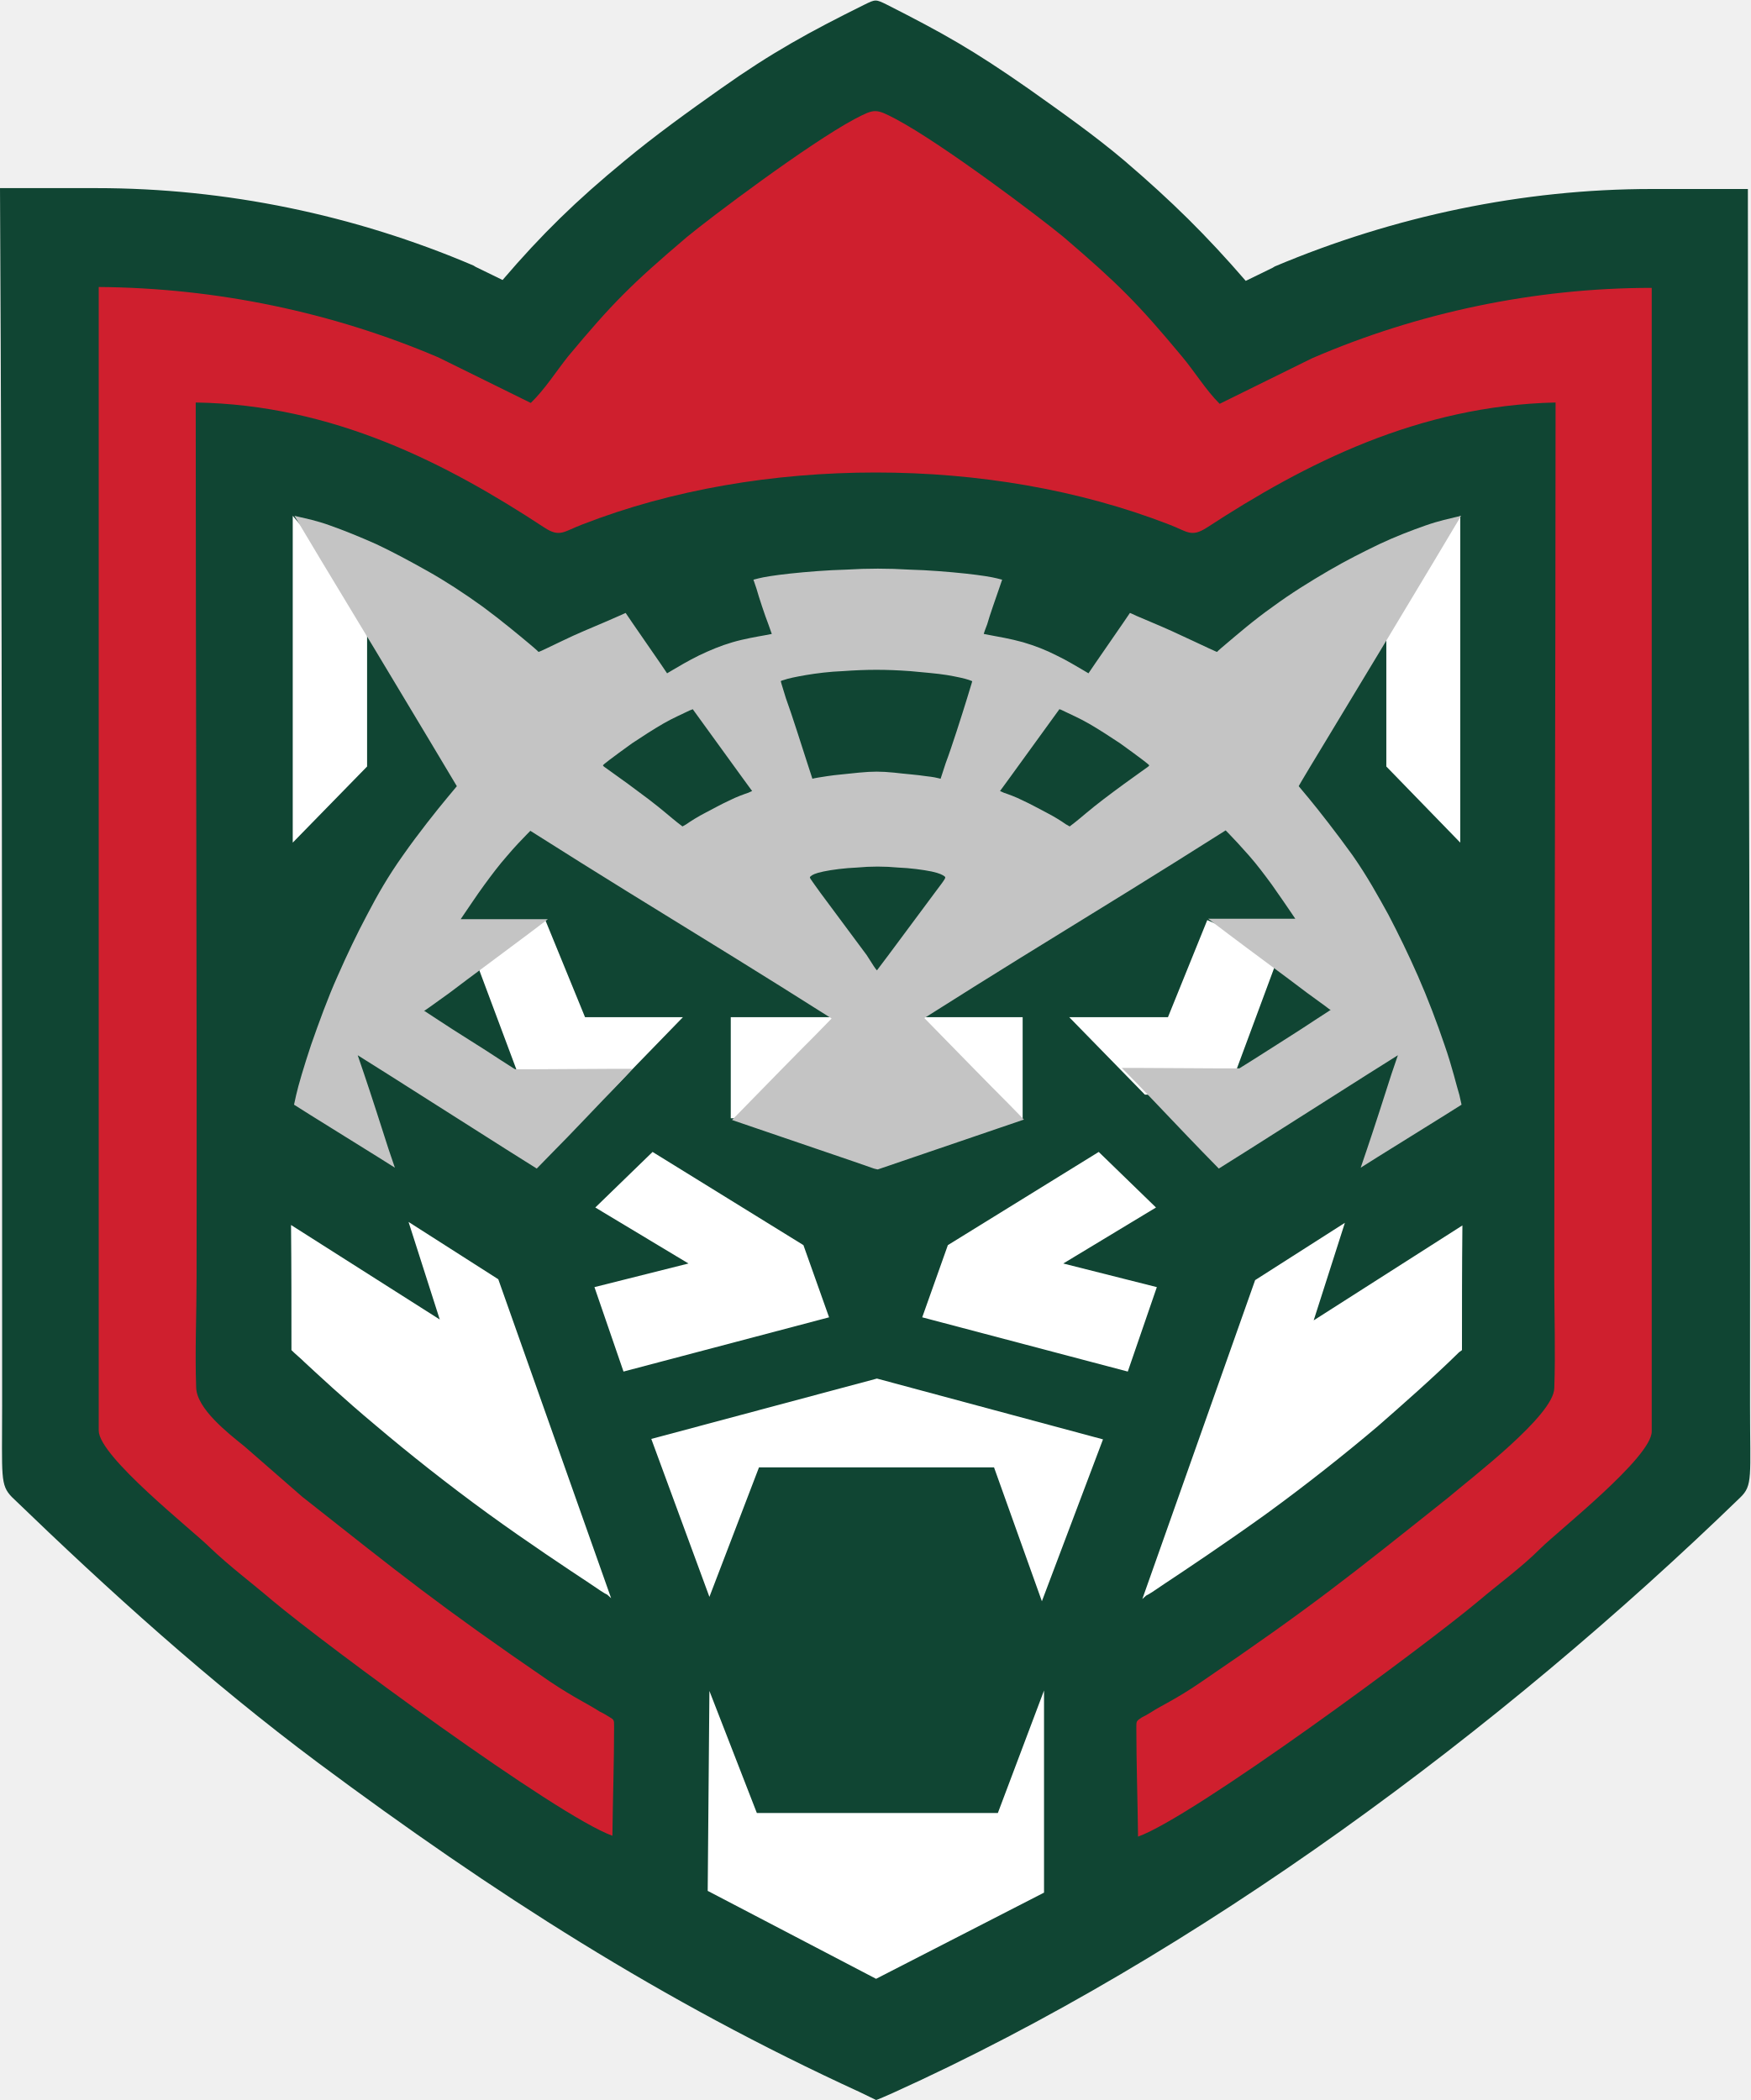
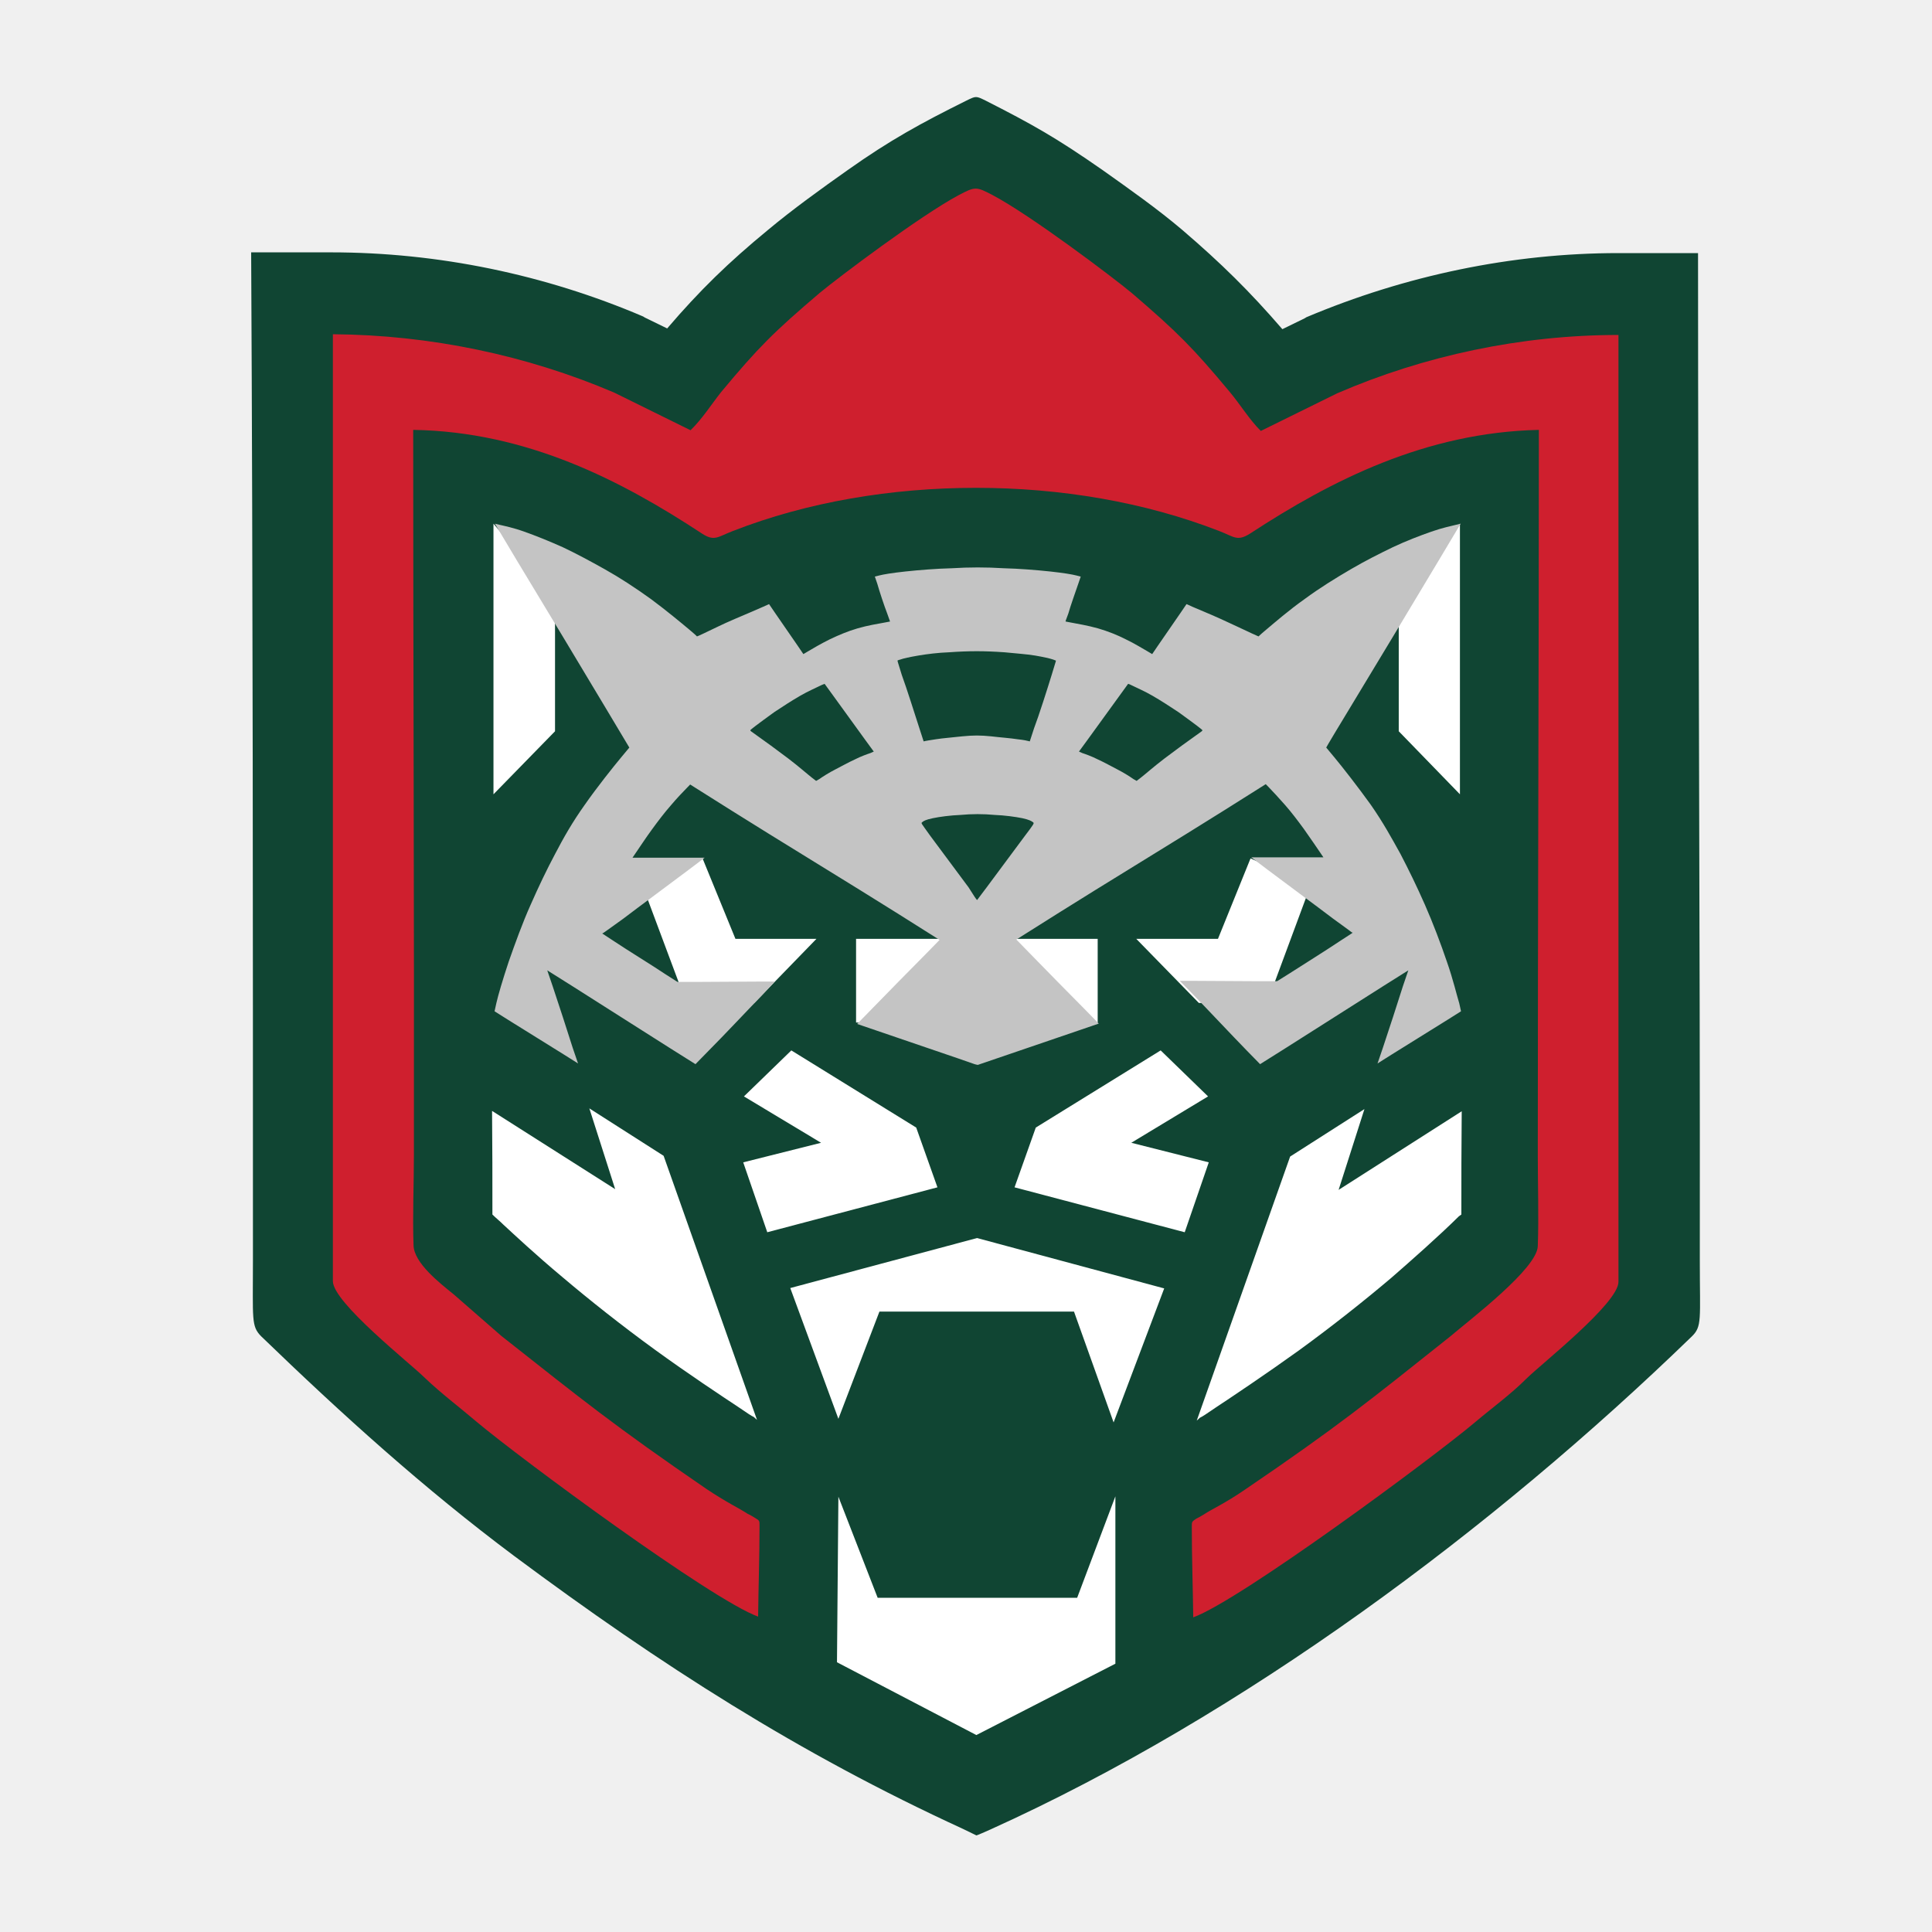
- <svg xmlns="http://www.w3.org/2000/svg" width="80" height="96" viewBox="0 0 80 96" fill="none">
-   <g clip-path="url(#clip0_44_415)">
-     <path fill-rule="evenodd" clip-rule="evenodd" d="M0.098 64.26C0.098 67.52 0 67.88 0.547 68.44C5.02 72.76 9.551 76.86 14.531 80.58C22.598 86.58 30.234 91.48 39.297 95.64L40.039 96C40.039 96 40.039 96.02 40.801 95.68C54.785 89.36 68.574 79.08 79.531 68.46C80.117 67.9 79.981 67.52 79.981 64.28C80 45.74 79.883 27.2 79.883 8.64H75.488C69.609 8.64 63.711 9.88 58.262 12.18L58.164 12.24L56.934 12.84C55.137 10.76 53.555 9.2 51.406 7.36C50.039 6.2 48.477 5.1 47.012 4.06C44.434 2.26 43.105 1.52 40.547 0.22C40.02 -0.04 40.02 -0.04 39.492 0.22C36.992 1.46 35.273 2.4 32.93 4.06C31.484 5.08 29.902 6.22 28.535 7.36C26.348 9.16 24.766 10.7 22.969 12.8L21.738 12.2L21.641 12.14C16.211 9.82 10.312 8.6 4.414 8.6H0C0.098 27.18 0.098 45.72 0.098 64.26Z" fill="#104533" />
-     <path fill-rule="evenodd" clip-rule="evenodd" d="M24.258 18.42L20.039 16.34C15.215 14.28 9.902 13.16 4.512 13.12V65.4C4.512 66.58 8.809 69.96 9.59 70.74C10.488 71.6 11.504 72.36 12.441 73.16C14.844 75.18 25.43 83 27.988 83.92C28.008 82.24 28.066 80.6 28.066 78.92C28.066 78.62 28.066 78.62 27.832 78.48C27.734 78.42 27.578 78.32 27.402 78.24C26.953 77.94 26.25 77.62 25.117 76.86C20.039 73.38 18.32 71.98 13.809 68.42L11.172 66.12C10.43 65.52 8.984 64.4 8.965 63.42C8.906 61.8 8.984 60.04 8.984 58.4C9.004 45.1 8.945 31.74 8.945 18.4C15.215 18.5 20.41 21.18 24.883 24.12C25.586 24.58 25.762 24.3 26.602 23.98C30.703 22.38 35.352 21.6 40.02 21.6C44.688 21.6 49.316 22.38 53.438 23.98C54.277 24.3 54.434 24.58 55.156 24.12C59.629 21.2 64.824 18.54 71.094 18.4C71.094 31.76 71.035 45.08 71.035 58.44C71.035 60.08 71.094 61.84 71.035 63.46C71.016 64.7 67.266 67.54 66.191 68.46C61.719 72.02 60 73.42 54.883 76.9C53.75 77.68 53.047 77.98 52.598 78.28C52.441 78.38 52.285 78.46 52.168 78.52C51.934 78.68 51.934 78.68 51.934 78.96C51.934 80.64 51.992 82.28 52.012 83.96C54.57 83.04 65.156 75.22 67.559 73.2C68.477 72.42 69.531 71.66 70.41 70.78C71.191 70 75.488 66.62 75.488 65.44V13.16C70.117 13.16 64.766 14.3 59.961 16.38L55.742 18.46C55.117 17.84 54.609 17 54.023 16.3C51.992 13.86 51.133 13 48.613 10.84C47.578 9.98 43.086 6.58 40.938 5.44C40.02 4.96 39.98 4.96 39.062 5.44C36.934 6.58 32.422 9.98 31.387 10.84C28.848 13 27.988 13.86 25.957 16.3C25.43 16.96 24.902 17.8 24.258 18.42Z" fill="#CF1F2E" />
-     <path fill-rule="evenodd" clip-rule="evenodd" d="M32.422 77.3L32.344 86.44L40.039 90.46L47.715 86.52V77.28L45.605 82.88H34.59L32.422 77.3ZM66.816 61.72L66.68 61.82C65.566 62.92 64.023 64.28 62.969 65.2C61.484 66.46 59.668 67.9 57.852 69.22C56.016 70.54 54.16 71.78 53.223 72.4C52.754 72.72 52.52 72.88 52.383 72.94L52.207 73.1L57.363 58.52L61.465 55.9L60.039 60.36L66.836 56.02C66.816 57.92 66.816 59.82 66.816 61.72ZM13.32 61.72C13.496 61.9 13.75 62.1 13.926 62.28C14.512 62.82 15.684 63.92 17.168 65.16C18.652 66.42 20.469 67.86 22.285 69.18C24.102 70.5 25.977 71.74 26.914 72.36C27.383 72.68 27.617 72.84 27.754 72.9L27.93 73.06L22.773 58.48L18.672 55.86L20.098 60.32L13.301 56C13.32 57.92 13.32 59.82 13.32 61.72ZM32.422 73L34.688 67.08H45.43L47.617 73.2L50.41 65.8L40.078 63.02L29.766 65.78L32.422 73ZM51.543 62.7L42.148 60.22L43.32 56.92L50.215 52.66L52.832 55.2L48.594 57.76L52.871 58.84L51.543 62.7ZM28.496 62.7L37.891 60.22L36.719 56.92L29.824 52.66L27.207 55.2L31.465 57.76L27.168 58.84L28.496 62.7ZM63.359 27.62L66.738 23.58V38.52L63.359 35.04V27.62ZM16.777 27.62L13.379 23.58V38.52L16.777 35.04V27.62ZM56.094 50.02L52.324 50.04L48.867 46.5H53.379L55.176 42.06L58.496 43.54L56.094 50.02ZM46.738 51.12H33.398V46.5H46.738V51.12ZM24.023 50.02L27.773 50.04L31.211 46.5H26.738L24.922 42.06L21.602 43.54L24.023 50.02Z" fill="white" />
-     <path fill-rule="evenodd" clip-rule="evenodd" d="M40.078 44.36C40.098 44.34 40.586 43.68 40.605 43.66C41.133 42.96 42.188 41.52 42.715 40.82C43.242 40.12 43.242 40.12 43.164 40.06C43.086 40 42.949 39.92 42.578 39.84C42.188 39.76 41.582 39.68 41.055 39.66C40.43 39.6 39.785 39.6 39.16 39.66C38.633 39.68 38.008 39.76 37.637 39.84C37.246 39.92 37.109 40 37.051 40.06C36.973 40.12 36.973 40.08 37.5 40.82C38.027 41.52 39.082 42.96 39.609 43.66C39.922 44.16 40.02 44.3 40.078 44.36ZM31.66 32.42L32.109 33.04L33.906 35.52C34.355 36.14 34.375 36.16 34.375 36.16L34.199 36.24C34.023 36.3 33.672 36.42 33.32 36.6C32.969 36.76 32.617 36.96 32.266 37.14C31.914 37.32 31.562 37.54 31.367 37.68L31.191 37.78L30.957 37.6C30.723 37.42 30.254 37 29.648 36.54C29.043 36.08 28.301 35.54 27.93 35.28C27.559 35.02 27.559 35.02 27.559 34.98C27.578 34.96 27.637 34.9 27.852 34.74C28.066 34.58 28.438 34.3 28.887 33.98C29.336 33.68 29.863 33.34 30.312 33.08C30.762 32.82 31.191 32.64 31.387 32.54C31.582 32.44 31.641 32.44 31.66 32.42ZM48.418 32.42L47.969 33.04L46.172 35.52C45.723 36.14 45.703 36.16 45.703 36.16L45.879 36.24C46.055 36.3 46.406 36.42 46.758 36.6C47.109 36.76 47.461 36.96 47.812 37.14C48.164 37.32 48.516 37.54 48.711 37.68L48.887 37.78L49.121 37.6C49.355 37.42 49.824 37 50.43 36.54C51.035 36.08 51.777 35.54 52.148 35.28C52.52 35.02 52.52 35.02 52.52 34.98C52.5 34.96 52.441 34.9 52.227 34.74C52.012 34.58 51.641 34.3 51.191 33.98C50.742 33.68 50.215 33.34 49.766 33.08C49.316 32.82 48.887 32.64 48.691 32.54C48.496 32.44 48.477 32.44 48.418 32.42ZM39.258 35.32C38.75 35.38 38.184 35.42 37.812 35.48C37.441 35.54 37.285 35.56 37.207 35.58L37.129 35.6L36.895 34.88C36.66 34.16 36.191 32.66 35.918 31.92C35.684 31.16 35.684 31.16 35.684 31.14C35.684 31.14 35.684 31.12 35.84 31.08C35.996 31.02 36.367 30.94 36.836 30.86C37.305 30.78 37.949 30.7 38.516 30.68C39.629 30.6 40.488 30.6 41.602 30.68C42.188 30.74 42.793 30.78 43.281 30.86C43.75 30.94 44.102 31.02 44.277 31.08L44.434 31.14C44.434 31.14 44.434 31.16 44.199 31.92C43.965 32.68 43.496 34.16 43.223 34.88L42.988 35.6L42.91 35.58C42.832 35.56 42.676 35.52 42.305 35.48C41.934 35.42 41.348 35.38 40.859 35.32C40.254 35.26 39.883 35.26 39.258 35.32ZM19.434 46.18C19.414 46.2 19.375 46.2 19.375 46.2L20.078 46.66C20.762 47.12 22.168 47.98 22.852 48.44C23.535 48.88 23.535 48.88 23.555 48.88H24.473C25.371 48.88 27.129 48.86 28.008 48.86H28.906C28.906 48.86 28.926 48.86 28.203 49.62C27.461 50.38 26.016 51.92 25.273 52.66L24.531 53.42L23.164 52.56C21.797 51.7 19.082 49.96 17.715 49.1L16.348 48.24L16.641 49.1C16.934 49.96 17.48 51.66 17.754 52.52L18.047 53.38L17.285 52.9C16.523 52.42 14.961 51.46 14.199 50.98L13.438 50.5L13.535 50.06C13.633 49.62 13.887 48.76 14.219 47.76C14.57 46.76 14.98 45.62 15.43 44.62C15.879 43.6 16.309 42.7 16.777 41.82C17.246 40.92 17.734 40.06 18.418 39.1C19.102 38.12 19.98 37.02 20.43 36.48L20.879 35.94L19.648 33.88C18.418 31.82 15.938 27.7 14.688 25.64L13.457 23.58L13.711 23.64C13.965 23.7 14.473 23.8 15.078 24.02C15.703 24.24 16.445 24.54 17.207 24.88C17.969 25.24 18.711 25.64 19.531 26.1C20.352 26.56 21.211 27.12 22.07 27.74C22.91 28.36 23.75 29.06 24.18 29.42C24.609 29.78 24.609 29.8 24.609 29.8C24.609 29.8 24.609 29.82 24.98 29.64C25.332 29.48 26.035 29.12 26.699 28.84C27.363 28.56 27.969 28.3 28.281 28.16L28.594 28.02L28.906 28.48C29.219 28.94 29.863 29.86 30.176 30.32L30.488 30.78L30.723 30.64C30.957 30.5 31.465 30.2 31.953 29.96C32.461 29.72 32.93 29.52 33.477 29.36C34.023 29.2 34.629 29.1 34.961 29.04L35.273 28.98L35.117 28.54C34.961 28.14 34.688 27.32 34.57 26.9L34.434 26.5L34.668 26.44C34.902 26.38 35.371 26.3 36.113 26.22C36.855 26.14 37.852 26.06 38.672 26.04C39.648 25.98 40.586 25.98 41.562 26.04C42.383 26.06 43.379 26.14 44.121 26.22C44.863 26.3 45.332 26.38 45.566 26.44L45.801 26.5L45.664 26.9C45.527 27.3 45.234 28.12 45.117 28.54C44.961 28.94 44.961 28.98 44.961 28.98C44.961 28.98 44.98 28.98 45.273 29.04C45.586 29.1 46.191 29.2 46.758 29.36C47.305 29.52 47.812 29.72 48.281 29.96C48.789 30.2 49.258 30.5 49.512 30.64L49.746 30.78L50.059 30.32C50.371 29.86 51.016 28.94 51.328 28.48L51.641 28.02C51.641 28.02 51.66 28.02 51.953 28.16C52.266 28.3 52.871 28.54 53.535 28.84C54.199 29.14 54.902 29.48 55.254 29.64C55.605 29.8 55.605 29.8 55.625 29.8C55.625 29.8 55.625 29.78 56.055 29.42C56.484 29.06 57.285 28.36 58.164 27.74C59.004 27.12 59.883 26.58 60.703 26.1C61.523 25.62 62.285 25.24 63.027 24.88C63.789 24.52 64.531 24.24 65.156 24.02C65.781 23.8 66.289 23.7 66.523 23.64L66.777 23.58L65.547 25.64C64.316 27.7 61.836 31.82 60.586 33.88C59.336 35.94 59.355 35.94 59.355 35.94L59.805 36.48C60.254 37.02 61.113 38.12 61.816 39.1C62.5 40.08 62.969 40.94 63.457 41.82C63.926 42.72 64.356 43.6 64.805 44.62C65.254 45.64 65.684 46.78 66.016 47.76C66.367 48.76 66.562 49.62 66.699 50.06L66.797 50.5L66.035 50.98C65.273 51.46 63.711 52.42 62.949 52.9L62.188 53.38L62.48 52.52C62.773 51.66 63.32 49.96 63.594 49.1L63.887 48.24L62.52 49.1C61.152 49.96 58.438 51.7 57.07 52.56L55.703 53.42L54.961 52.66C54.219 51.9 52.695 50.28 52.012 49.58L51.27 48.82H52.188C53.086 48.82 54.844 48.84 55.723 48.84H56.641L57.344 48.4C58.027 47.96 59.434 47.08 60.117 46.62C60.801 46.18 60.82 46.16 60.82 46.16C60.82 46.16 60.801 46.16 60.762 46.14C60.742 46.12 60.664 46.06 59.727 45.38C58.809 44.68 57.012 43.36 56.113 42.68L55.215 42H59.199L59.023 41.74C58.848 41.48 58.477 40.94 58.125 40.44C57.773 39.96 57.441 39.52 57.09 39.12C56.738 38.72 56.387 38.34 56.191 38.14L56.016 37.96L53.73 39.4C51.445 40.84 46.816 43.66 44.531 45.1L42.246 46.54L43.008 47.32C43.77 48.1 45.273 49.64 46.035 50.4L46.797 51.18L45.684 51.56L41.23 53.08L40.117 53.46L40.02 53.44C40 53.44 39.961 53.42 39.941 53.42L39.023 53.1L34.57 51.58L33.457 51.2L34.219 50.42C34.98 49.64 36.484 48.1 37.246 47.34L38.008 46.56L35.723 45.12C33.438 43.68 28.809 40.86 26.523 39.42L24.238 37.98L24.062 38.16C23.887 38.34 23.516 38.72 23.164 39.14C22.812 39.54 22.48 39.98 22.129 40.46C21.777 40.94 21.426 41.48 21.23 41.76L21.055 42.02H25.039L24.141 42.7C23.242 43.38 21.445 44.7 20.527 45.4C19.551 46.1 19.473 46.16 19.434 46.18Z" fill="#C4C4C4" />
+ <svg xmlns="http://www.w3.org/2000/svg" width="100" height="100" viewBox="0 0 100 100" fill="none">
+   <g clip-path="url(#clip0_135_889)">
+     <mask id="mask0_135_889" style="mask-type:luminance" maskUnits="userSpaceOnUse" x="13" y="5" width="75" height="90">
+       <path d="M88 5H13V95H88V5Z" fill="white" />
+     </mask>
+     <g mask="url(#mask0_135_889)">
+       <path fill-rule="evenodd" clip-rule="evenodd" d="M13.092 65.244C13.092 68.3 13 68.638 13.513 69.162C17.706 73.213 21.954 77.056 26.623 80.544C34.185 86.169 41.345 90.763 49.841 94.662L50.537 95C50.537 95 50.537 95.019 51.251 94.7C64.361 88.775 77.288 79.138 87.561 69.181C88.11 68.656 87.982 68.3 87.982 65.263C88 47.881 87.89 30.5 87.89 13.1H83.77C78.259 13.1 72.729 14.262 67.62 16.419L67.529 16.475L66.375 17.038C64.691 15.088 63.208 13.625 61.193 11.9C59.912 10.812 58.447 9.781 57.074 8.806C54.657 7.119 53.411 6.425 51.013 5.206C50.518 4.963 50.518 4.963 50.024 5.206C47.68 6.369 46.069 7.25 43.872 8.806C42.517 9.762 41.033 10.831 39.752 11.9C37.701 13.588 36.218 15.031 34.533 17L33.38 16.438L33.288 16.381C28.198 14.206 22.668 13.062 17.138 13.062H13C13.092 30.481 13.092 47.862 13.092 65.244Z" fill="#104533" />
+       <path fill-rule="evenodd" clip-rule="evenodd" d="M35.742 22.269L31.787 20.319C27.265 18.388 22.284 17.338 17.23 17.3V66.313C17.23 67.419 21.259 70.588 21.991 71.319C22.834 72.125 23.786 72.838 24.665 73.588C26.917 75.481 36.841 82.813 39.24 83.675C39.258 82.1 39.313 80.563 39.313 78.988C39.313 78.707 39.313 78.707 39.093 78.575C39.002 78.519 38.855 78.425 38.69 78.35C38.269 78.069 37.61 77.769 36.548 77.056C31.787 73.794 30.176 72.481 25.946 69.144L23.474 66.988C22.779 66.425 21.424 65.375 21.405 64.457C21.35 62.938 21.424 61.288 21.424 59.75C21.442 47.282 21.387 34.757 21.387 22.25C27.265 22.344 32.135 24.857 36.328 27.613C36.987 28.044 37.152 27.782 37.94 27.482C41.785 25.982 46.143 25.25 50.519 25.25C54.895 25.25 59.235 25.982 63.098 27.482C63.886 27.782 64.032 28.044 64.71 27.613C68.903 24.875 73.773 22.381 79.651 22.25C79.651 34.775 79.596 47.263 79.596 59.788C79.596 61.325 79.651 62.975 79.596 64.494C79.578 65.656 76.062 68.319 75.055 69.181C70.862 72.519 69.251 73.832 64.453 77.094C63.391 77.825 62.732 78.106 62.311 78.388C62.164 78.481 62.018 78.556 61.908 78.613C61.688 78.763 61.688 78.763 61.688 79.025C61.688 80.6 61.743 82.138 61.762 83.713C64.16 82.85 74.085 75.519 76.337 73.625C77.198 72.894 78.186 72.181 79.01 71.356C79.743 70.625 83.771 67.457 83.771 66.35V17.338C78.736 17.338 73.719 18.407 69.214 20.357L65.259 22.306C64.673 21.725 64.197 20.938 63.648 20.282C61.743 17.994 60.938 17.188 58.576 15.163C57.605 14.356 53.394 11.169 51.38 10.1C50.519 9.65 50.483 9.65 49.622 10.1C47.626 11.169 43.396 14.356 42.426 15.163C40.045 17.188 39.24 17.994 37.335 20.282C36.841 20.9 36.347 21.688 35.742 22.269Z" fill="#CF1F2E" />
+       <path fill-rule="evenodd" clip-rule="evenodd" d="M43.395 77.469L43.322 86.038L50.536 89.806L57.732 86.113V77.45L55.754 82.7H45.427L43.395 77.469ZM75.64 62.863L75.511 62.956C74.468 63.988 73.021 65.263 72.032 66.125C70.641 67.306 68.938 68.656 67.235 69.894C65.514 71.131 63.774 72.294 62.895 72.875C62.456 73.175 62.236 73.325 62.108 73.381L61.943 73.531L66.777 59.863L70.623 57.406L69.286 61.588L75.658 57.519C75.64 59.3 75.64 61.081 75.64 62.863ZM25.487 62.863C25.652 63.031 25.89 63.219 26.055 63.388C26.604 63.894 27.703 64.925 29.094 66.088C30.486 67.269 32.189 68.619 33.892 69.856C35.594 71.094 37.352 72.256 38.231 72.838C38.671 73.138 38.89 73.288 39.019 73.344L39.183 73.494L34.349 59.825L30.504 57.369L31.841 61.55L25.469 57.5C25.487 59.3 25.487 61.081 25.487 62.863ZM43.395 73.438L45.519 67.888H55.59L57.64 73.625L60.259 66.688L50.572 64.081L40.904 66.669L43.395 73.438ZM61.321 63.781L52.513 61.456L53.612 58.363L60.076 54.369L62.529 56.75L58.556 59.15L62.566 60.163L61.321 63.781ZM39.714 63.781L48.522 61.456L47.423 58.363L40.959 54.369L38.506 56.75L42.498 59.15L38.469 60.163L39.714 63.781ZM72.399 30.894L75.566 27.106V41.113L72.399 37.85V30.894ZM28.728 30.894L25.542 27.106V41.113L28.728 37.85V30.894ZM65.587 51.894L62.053 51.913L58.812 48.594H63.042L64.727 44.431L67.839 45.819L65.587 51.894ZM56.816 52.925H44.31V48.594H56.816V52.925ZM35.521 51.894L39.037 51.913L42.26 48.594H38.066L36.364 44.431L33.251 45.819L35.521 51.894Z" fill="white" />
+       <path fill-rule="evenodd" clip-rule="evenodd" d="M50.573 46.588C50.592 46.569 51.049 45.95 51.068 45.931C51.562 45.275 52.551 43.925 53.045 43.269C53.54 42.613 53.54 42.613 53.466 42.556C53.393 42.5 53.265 42.425 52.917 42.35C52.551 42.275 51.983 42.2 51.489 42.181C50.903 42.125 50.299 42.125 49.713 42.181C49.218 42.2 48.632 42.275 48.284 42.35C47.918 42.425 47.79 42.5 47.735 42.556C47.662 42.613 47.662 42.575 48.156 43.269C48.651 43.925 49.639 45.275 50.134 45.931C50.427 46.4 50.518 46.531 50.573 46.588ZM42.681 35.394L43.103 35.975L44.787 38.3C45.208 38.881 45.227 38.9 45.227 38.9L45.062 38.975C44.897 39.031 44.567 39.144 44.238 39.313C43.908 39.463 43.579 39.65 43.249 39.819C42.919 39.988 42.59 40.194 42.407 40.325L42.242 40.419L42.022 40.25C41.803 40.081 41.363 39.688 40.795 39.256C40.228 38.825 39.532 38.319 39.184 38.075C38.836 37.831 38.836 37.831 38.836 37.794C38.855 37.775 38.909 37.719 39.111 37.569C39.312 37.419 39.66 37.156 40.081 36.856C40.502 36.575 40.997 36.256 41.418 36.013C41.839 35.769 42.242 35.6 42.425 35.506C42.608 35.413 42.663 35.413 42.681 35.394ZM58.392 35.394L57.971 35.975L56.286 38.3C55.865 38.881 55.847 38.9 55.847 38.9L56.011 38.975C56.176 39.031 56.506 39.144 56.835 39.313C57.165 39.463 57.495 39.65 57.824 39.819C58.154 39.988 58.483 40.194 58.666 40.325L58.831 40.419L59.051 40.25C59.271 40.081 59.71 39.688 60.278 39.256C60.846 38.825 61.541 38.319 61.889 38.075C62.237 37.831 62.237 37.831 62.237 37.794C62.219 37.775 62.164 37.719 61.962 37.569C61.761 37.419 61.413 37.156 60.992 36.856C60.571 36.575 60.076 36.256 59.655 36.013C59.234 35.769 58.831 35.6 58.648 35.506C58.465 35.413 58.447 35.413 58.392 35.394ZM49.804 38.113C49.328 38.169 48.797 38.206 48.449 38.263C48.101 38.319 47.955 38.338 47.882 38.356L47.808 38.375L47.589 37.7C47.369 37.025 46.929 35.619 46.673 34.925C46.453 34.213 46.453 34.213 46.453 34.194C46.453 34.194 46.453 34.175 46.6 34.138C46.746 34.081 47.094 34.006 47.534 33.931C47.973 33.856 48.577 33.781 49.108 33.763C50.152 33.688 50.958 33.688 52.002 33.763C52.551 33.819 53.118 33.856 53.576 33.931C54.016 34.006 54.345 34.081 54.51 34.138L54.657 34.194C54.657 34.194 54.657 34.213 54.437 34.925C54.217 35.638 53.778 37.025 53.521 37.7L53.301 38.375L53.228 38.356C53.155 38.338 53.009 38.3 52.661 38.263C52.313 38.206 51.764 38.169 51.306 38.113C50.738 38.056 50.39 38.056 49.804 38.113ZM31.219 48.294C31.201 48.313 31.164 48.313 31.164 48.313L31.823 48.744C32.464 49.175 33.782 49.981 34.423 50.413C35.064 50.825 35.064 50.825 35.083 50.825H35.943C36.785 50.825 38.433 50.806 39.257 50.806H40.1C40.1 50.806 40.118 50.806 39.44 51.519C38.745 52.231 37.39 53.675 36.694 54.369L35.998 55.081L34.716 54.275C33.435 53.469 30.889 51.838 29.608 51.031L28.326 50.225L28.601 51.031C28.875 51.838 29.388 53.431 29.644 54.238L29.919 55.044L29.205 54.594C28.491 54.144 27.026 53.244 26.312 52.794L25.598 52.344L25.689 51.931C25.781 51.519 26.019 50.713 26.33 49.775C26.66 48.838 27.044 47.769 27.465 46.831C27.887 45.875 28.289 45.031 28.729 44.206C29.168 43.363 29.626 42.556 30.267 41.656C30.908 40.738 31.732 39.706 32.153 39.2L32.574 38.694L31.42 36.763C30.267 34.831 27.941 30.969 26.77 29.038L25.616 27.106L25.854 27.163C26.092 27.219 26.568 27.313 27.136 27.519C27.722 27.725 28.418 28.006 29.132 28.325C29.846 28.663 30.541 29.038 31.311 29.469C32.08 29.9 32.885 30.425 33.691 31.006C34.478 31.588 35.266 32.244 35.669 32.581C36.071 32.919 36.071 32.938 36.071 32.938C36.071 32.938 36.071 32.956 36.419 32.788C36.749 32.638 37.408 32.3 38.031 32.038C38.653 31.775 39.221 31.531 39.514 31.4L39.807 31.269L40.1 31.7C40.392 32.131 40.997 32.994 41.29 33.425L41.583 33.856L41.803 33.725C42.022 33.594 42.498 33.313 42.956 33.088C43.432 32.863 43.872 32.675 44.384 32.525C44.897 32.375 45.465 32.281 45.776 32.225L46.069 32.169L45.922 31.756C45.776 31.381 45.52 30.613 45.41 30.219L45.282 29.844L45.501 29.788C45.721 29.731 46.16 29.656 46.856 29.581C47.552 29.506 48.486 29.431 49.255 29.413C50.17 29.356 51.049 29.356 51.965 29.413C52.734 29.431 53.668 29.506 54.364 29.581C55.059 29.656 55.499 29.731 55.718 29.788L55.938 29.844L55.81 30.219C55.682 30.594 55.407 31.363 55.297 31.756C55.151 32.131 55.151 32.169 55.151 32.169C55.151 32.169 55.169 32.169 55.444 32.225C55.737 32.281 56.304 32.375 56.835 32.525C57.348 32.675 57.824 32.863 58.264 33.088C58.74 33.313 59.179 33.594 59.417 33.725L59.637 33.856L59.93 33.425C60.223 32.994 60.827 32.131 61.12 31.7L61.413 31.269C61.413 31.269 61.431 31.269 61.706 31.4C61.999 31.531 62.567 31.756 63.189 32.038C63.812 32.319 64.471 32.638 64.8 32.788C65.13 32.938 65.13 32.938 65.148 32.938C65.148 32.938 65.148 32.919 65.551 32.581C65.954 32.244 66.705 31.588 67.529 31.006C68.316 30.425 69.14 29.919 69.909 29.469C70.678 29.019 71.392 28.663 72.088 28.325C72.802 27.988 73.498 27.725 74.084 27.519C74.67 27.313 75.146 27.219 75.366 27.163L75.604 27.106L74.45 29.038C73.297 30.969 70.971 34.831 69.799 36.763C68.627 38.694 68.646 38.694 68.646 38.694L69.067 39.2C69.488 39.706 70.294 40.738 70.953 41.656C71.594 42.575 72.033 43.381 72.491 44.206C72.93 45.05 73.333 45.875 73.754 46.831C74.175 47.788 74.578 48.856 74.89 49.775C75.219 50.713 75.402 51.519 75.531 51.931L75.622 52.344L74.908 52.794C74.194 53.244 72.729 54.144 72.015 54.594L71.301 55.044L71.576 54.238C71.85 53.431 72.363 51.838 72.619 51.031L72.894 50.225L71.612 51.031C70.33 51.838 67.785 53.469 66.503 54.275L65.222 55.081L64.526 54.369C63.83 53.656 62.402 52.138 61.761 51.481L61.065 50.769H61.926C62.768 50.769 64.416 50.788 65.24 50.788H66.101L66.76 50.375C67.401 49.963 68.719 49.138 69.36 48.706C70.001 48.294 70.019 48.275 70.019 48.275C70.019 48.275 70.001 48.275 69.964 48.256C69.946 48.238 69.873 48.181 68.994 47.544C68.133 46.888 66.448 45.65 65.606 45.013L64.764 44.375H68.499L68.334 44.131C68.17 43.888 67.822 43.381 67.492 42.913C67.163 42.463 66.851 42.05 66.522 41.675C66.192 41.3 65.862 40.944 65.679 40.756L65.515 40.588L63.372 41.938C61.23 43.288 56.89 45.931 54.748 47.281L52.606 48.631L53.32 49.363C54.034 50.094 55.444 51.538 56.158 52.25L56.872 52.981L55.828 53.338L51.654 54.763L50.61 55.119L50.518 55.1C50.5 55.1 50.463 55.081 50.445 55.081L49.584 54.781L45.41 53.356L44.366 53L45.08 52.269C45.794 51.538 47.204 50.094 47.918 49.381L48.632 48.65L46.49 47.3C44.348 45.95 40.008 43.306 37.866 41.956L35.723 40.606L35.559 40.775C35.394 40.944 35.046 41.3 34.716 41.694C34.387 42.069 34.075 42.481 33.746 42.931C33.416 43.381 33.087 43.888 32.904 44.15L32.739 44.394H36.474L35.632 45.031C34.79 45.669 33.105 46.906 32.244 47.563C31.329 48.219 31.256 48.275 31.219 48.294Z" fill="#C4C4C4" />
+     </g>
  </g>
  <defs>
-     <clipPath id="clip0_44_415">
-       <rect width="80" height="96" fill="white" />
+     <clipPath id="clip0_135_889">
+       <rect width="75" height="90" fill="white" transform="translate(13 5)" />
    </clipPath>
  </defs>
</svg>
